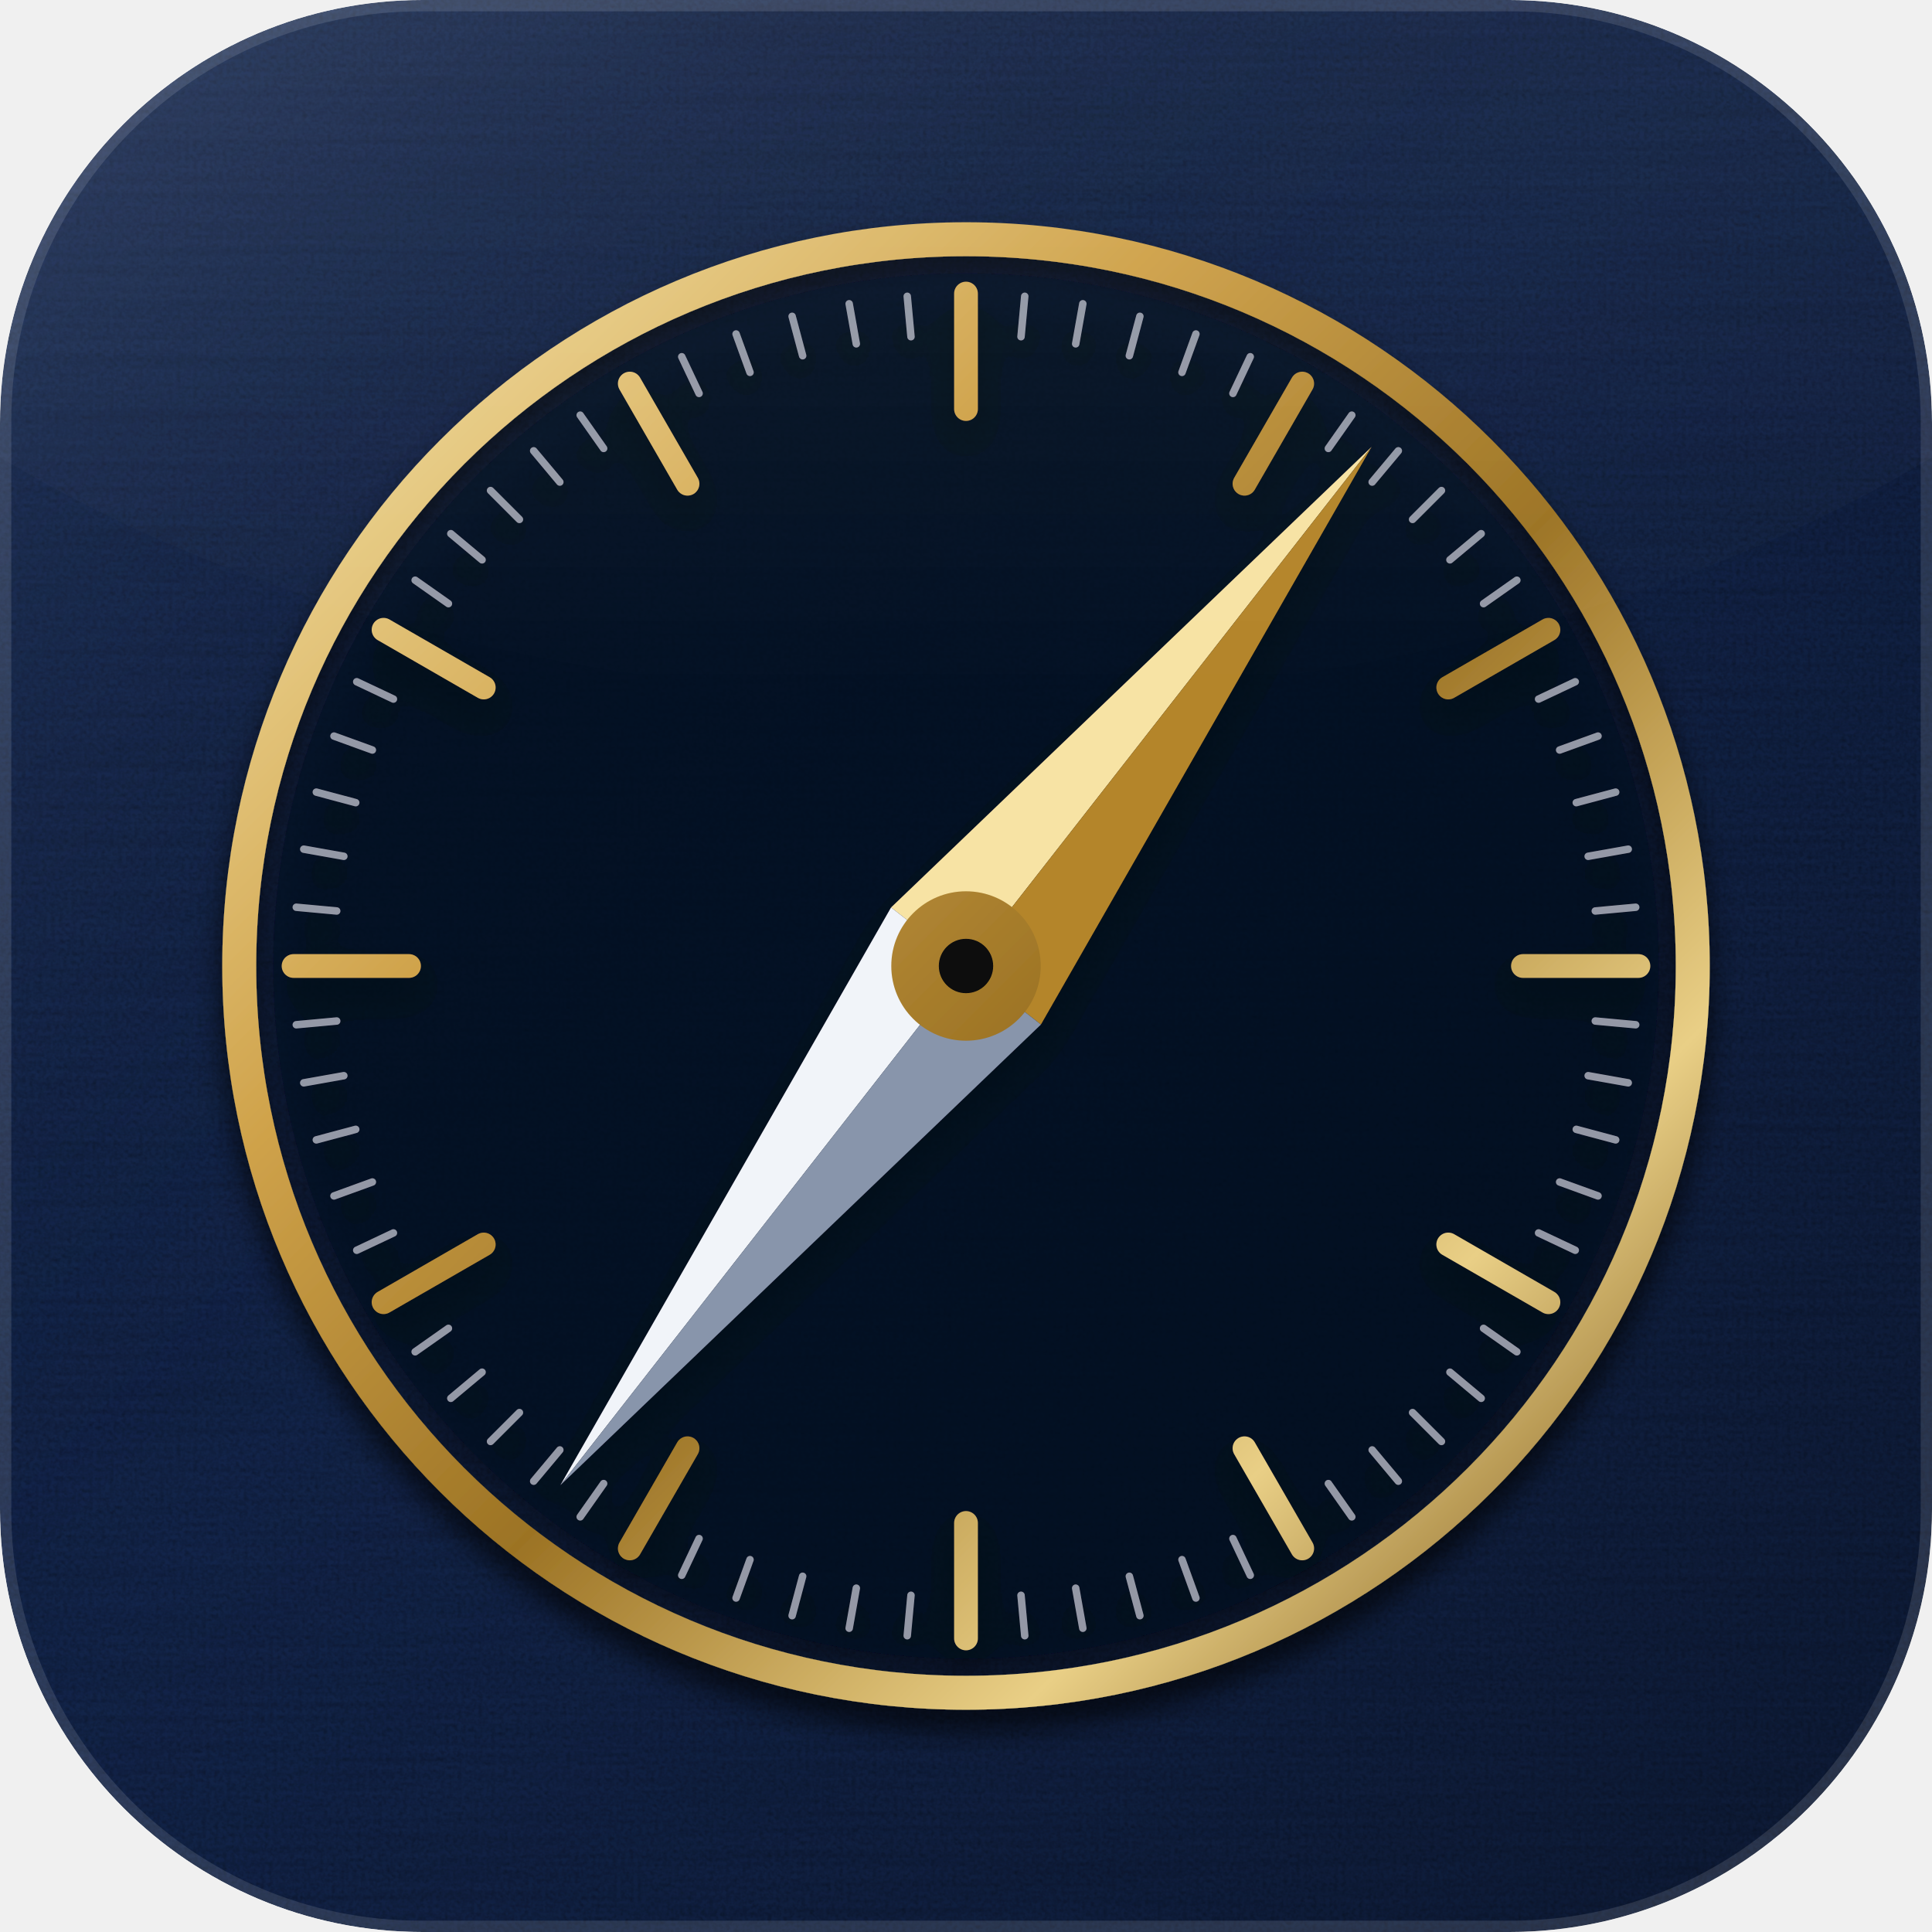
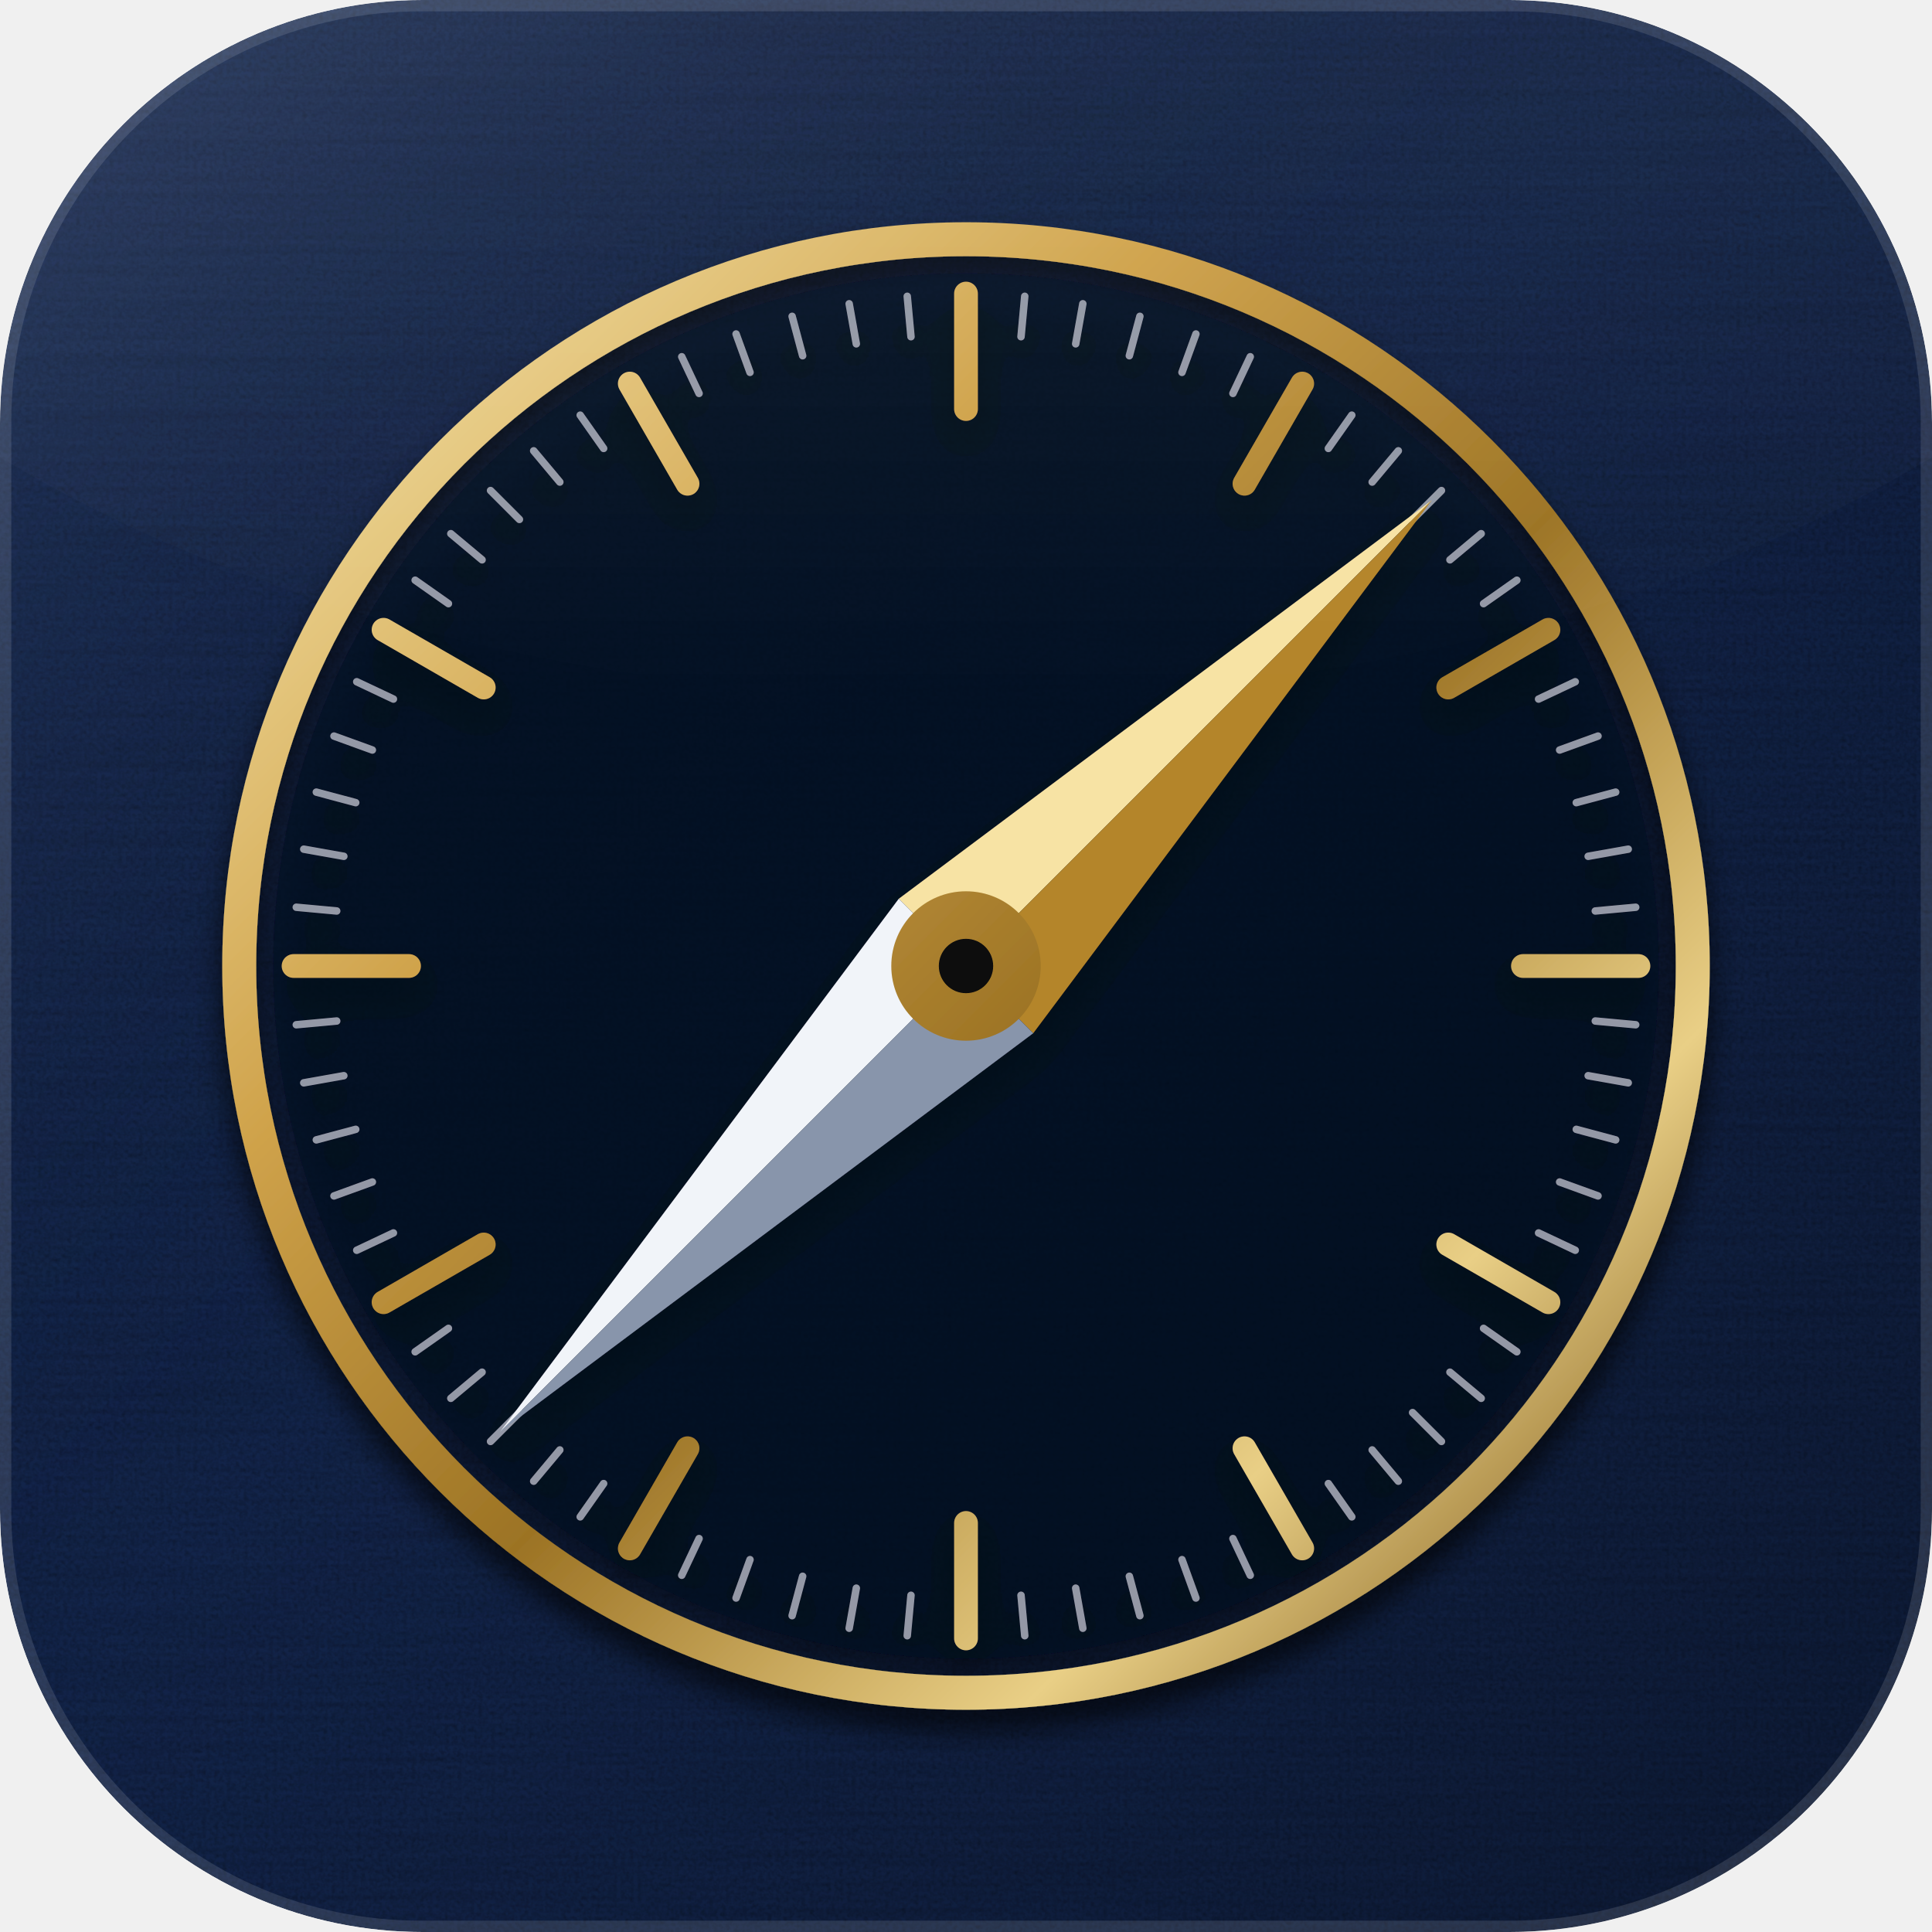
<svg xmlns="http://www.w3.org/2000/svg" width="512" height="512" viewBox="0 0 512 512" role="img">
  <defs>
    <filter id="lfx1" x="0" y="0" width="100%" height="100%" color-interpolation-filters="sRGB">
      <feTurbulence type="fractalNoise" baseFrequency=".17" numOctaves="2" seed="7" result="n" />
      <feDiffuseLighting in="n" surfaceScale="1.5" diffuseConstant="1.05" lighting-color="#fff" result="d">
        <feDistantLight azimuth="225" elevation="56" />
      </feDiffuseLighting>
      <feComponentTransfer in="d" result="d2">
        <feFuncR type="linear" slope=".5" intercept=".5" />
        <feFuncG type="linear" slope=".5" intercept=".5" />
        <feFuncB type="linear" slope=".5" intercept=".5" />
      </feComponentTransfer>
      <feBlend in="SourceGraphic" in2="d2" mode="multiply" result="m" />
      <feComposite in="m" in2="SourceAlpha" operator="in" />
    </filter>
    <filter id="afx1" x="0" y="0" width="100%" height="100%" color-interpolation-filters="sRGB">
      <feTurbulence type="fractalNoise" baseFrequency=".9" numOctaves="2" seed="3" result="n" />
      <feColorMatrix in="n" type="matrix" values=".33 .33 .33 0 0 .33 .33 .33 0 0 .33 .33 .33 0 0 0 0 0 0 1" result="g" />
      <feComponentTransfer in="g" result="g2">
        <feFuncR type="linear" slope=".7" intercept=".58" />
        <feFuncG type="linear" slope=".7" intercept=".58" />
        <feFuncB type="linear" slope=".7" intercept=".58" />
      </feComponentTransfer>
      <feTurbulence type="fractalNoise" baseFrequency=".012 .55" numOctaves="2" seed="11" result="s" />
      <feColorMatrix in="s" type="matrix" values=".33 .33 .33 0 0 .33 .33 .33 0 0 .33 .33 .33 0 0 0 0 0 0 1" result="sg" />
      <feComponentTransfer in="sg" result="s2">
        <feFuncR type="linear" slope=".3" intercept=".82" />
        <feFuncG type="linear" slope=".3" intercept=".82" />
        <feFuncB type="linear" slope=".3" intercept=".82" />
      </feComponentTransfer>
      <feBlend in="SourceGraphic" in2="g2" mode="multiply" result="m1" />
      <feBlend in="m1" in2="s2" mode="multiply" result="m2" />
      <feComposite in="m2" in2="SourceAlpha" operator="in" />
    </filter>
    <filter id="shx1" x="-25%" y="-25%" width="150%" height="150%">
      <feGaussianBlur in="SourceAlpha" stdDeviation="4" result="b" />
      <feOffset in="b" dy="5" result="o" />
      <feComponentTransfer in="o" result="o2">
        <feFuncA type="linear" slope=".75" />
      </feComponentTransfer>
      <feMerge>
        <feMergeNode in="o2" />
        <feMergeNode in="SourceGraphic" />
      </feMerge>
    </filter>
    <filter id="dbx1" x="-20%" y="-20%" width="140%" height="140%">
      <feGaussianBlur in="SourceAlpha" stdDeviation="1.3" result="b" />
      <feOffset in="b" dx="2.4" dy="2.4" result="h" />
      <feFlood flood-color="#fff" flood-opacity=".75" />
      <feComposite in2="h" operator="in" result="H" />
      <feOffset in="b" dx="-2.2" dy="-2.2" result="d" />
      <feFlood flood-color="#000" flood-opacity=".6" />
      <feComposite in2="d" operator="in" result="D" />
      <feMerge>
        <feMergeNode in="H" />
        <feMergeNode in="D" />
        <feMergeNode in="SourceGraphic" />
      </feMerge>
    </filter>
    <filter id="gwx1" x="-30%" y="-30%" width="160%" height="160%">
      <feGaussianBlur stdDeviation="7" />
    </filter>
    <clipPath id="cx1">
      <rect width="512" height="512" rx="112" />
    </clipPath>
    <linearGradient id="gx1" gradientUnits="userSpaceOnUse" x1="60" y1="60" x2="452" y2="452">
      <stop offset="0" stop-color="#f4e1a4" />
      <stop offset="0.3" stop-color="#cfa24a" />
      <stop offset="0.55" stop-color="#9c7324" />
      <stop offset="0.8" stop-color="#e9cf86" />
      <stop offset="1" stop-color="#7e5a1a" />
    </linearGradient>
    <linearGradient id="ayx1" gradientUnits="userSpaceOnUse" x1="0" y1="0" x2="512" y2="512">
      <stop offset="0" stop-color="#9fb6e6" stop-opacity="0.16" />
      <stop offset="0.45" stop-color="#000" stop-opacity="0" />
      <stop offset="1" stop-color="#000" stop-opacity="0.28" />
    </linearGradient>
    <linearGradient id="glx1" x1="0" y1="0" x2="0" y2="1">
      <stop offset="0" stop-color="#fff" stop-opacity=".12" />
      <stop offset="1" stop-color="#fff" stop-opacity="0" />
    </linearGradient>
  </defs>
  <rect width="512" height="512" rx="112" fill="#12244a" filter="url(#afx1)" />
  <rect width="512" height="512" rx="112" fill="url(#ayx1)" />
  <g filter="url(#shx1)">
    <g transform="translate(256 256) scale(0.9) translate(-256 -256)">
      <circle cx="256" cy="256" r="214" fill="none" stroke="url(#gx1)" stroke-width="10" />
      <circle cx="256" cy="256" r="204" fill="#050b1c" fill-opacity=".62" />
      <line x1="420.0" y1="256.0" x2="454.0" y2="256.0" stroke="url(#gx1)" stroke-width="7" stroke-linecap="round" />
      <line x1="441.3" y1="272.2" x2="453.2" y2="273.3" stroke="#e8edf5" stroke-width="2.2" stroke-linecap="round" opacity="0.6" />
      <line x1="439.2" y1="288.3" x2="451.0" y2="290.4" stroke="#e8edf5" stroke-width="2.2" stroke-linecap="round" opacity="0.6" />
      <line x1="435.7" y1="304.1" x2="447.3" y2="307.2" stroke="#e8edf5" stroke-width="2.2" stroke-linecap="round" opacity="0.6" />
      <line x1="430.8" y1="319.6" x2="442.1" y2="323.7" stroke="#e8edf5" stroke-width="2.2" stroke-linecap="round" opacity="0.6" />
      <line x1="424.6" y1="334.6" x2="435.4" y2="339.7" stroke="#e8edf5" stroke-width="2.2" stroke-linecap="round" opacity="0.6" />
      <line x1="398.0" y1="338.0" x2="427.5" y2="355.0" stroke="url(#gx1)" stroke-width="7" stroke-linecap="round" />
      <line x1="408.4" y1="362.7" x2="418.2" y2="369.6" stroke="#e8edf5" stroke-width="2.2" stroke-linecap="round" opacity="0.6" />
      <line x1="398.5" y1="375.6" x2="407.7" y2="383.3" stroke="#e8edf5" stroke-width="2.2" stroke-linecap="round" opacity="0.6" />
      <line x1="387.5" y1="387.5" x2="396.0" y2="396.0" stroke="#e8edf5" stroke-width="2.2" stroke-linecap="round" opacity="0.6" />
      <line x1="375.6" y1="398.5" x2="383.3" y2="407.7" stroke="#e8edf5" stroke-width="2.2" stroke-linecap="round" opacity="0.6" />
      <line x1="362.7" y1="408.4" x2="369.6" y2="418.2" stroke="#e8edf5" stroke-width="2.2" stroke-linecap="round" opacity="0.6" />
      <line x1="338.0" y1="398.0" x2="355.0" y2="427.5" stroke="url(#gx1)" stroke-width="7" stroke-linecap="round" />
      <line x1="334.6" y1="424.6" x2="339.7" y2="435.4" stroke="#e8edf5" stroke-width="2.2" stroke-linecap="round" opacity="0.6" />
      <line x1="319.6" y1="430.8" x2="323.7" y2="442.1" stroke="#e8edf5" stroke-width="2.2" stroke-linecap="round" opacity="0.6" />
      <line x1="304.1" y1="435.7" x2="307.2" y2="447.3" stroke="#e8edf5" stroke-width="2.2" stroke-linecap="round" opacity="0.6" />
      <line x1="288.3" y1="439.2" x2="290.4" y2="451.0" stroke="#e8edf5" stroke-width="2.2" stroke-linecap="round" opacity="0.6" />
      <line x1="272.2" y1="441.3" x2="273.3" y2="453.2" stroke="#e8edf5" stroke-width="2.2" stroke-linecap="round" opacity="0.6" />
      <line x1="256.0" y1="420.0" x2="256.0" y2="454.0" stroke="url(#gx1)" stroke-width="7" stroke-linecap="round" />
      <line x1="239.8" y1="441.3" x2="238.7" y2="453.2" stroke="#e8edf5" stroke-width="2.2" stroke-linecap="round" opacity="0.6" />
      <line x1="223.7" y1="439.2" x2="221.6" y2="451.0" stroke="#e8edf5" stroke-width="2.2" stroke-linecap="round" opacity="0.6" />
      <line x1="207.9" y1="435.7" x2="204.8" y2="447.3" stroke="#e8edf5" stroke-width="2.2" stroke-linecap="round" opacity="0.6" />
      <line x1="192.4" y1="430.8" x2="188.3" y2="442.1" stroke="#e8edf5" stroke-width="2.2" stroke-linecap="round" opacity="0.6" />
      <line x1="177.4" y1="424.6" x2="172.3" y2="435.4" stroke="#e8edf5" stroke-width="2.2" stroke-linecap="round" opacity="0.6" />
      <line x1="174.0" y1="398.0" x2="157.0" y2="427.5" stroke="url(#gx1)" stroke-width="7" stroke-linecap="round" />
      <line x1="149.3" y1="408.4" x2="142.4" y2="418.2" stroke="#e8edf5" stroke-width="2.2" stroke-linecap="round" opacity="0.6" />
      <line x1="136.4" y1="398.5" x2="128.7" y2="407.7" stroke="#e8edf5" stroke-width="2.2" stroke-linecap="round" opacity="0.6" />
      <line x1="124.5" y1="387.5" x2="116.0" y2="396.0" stroke="#e8edf5" stroke-width="2.2" stroke-linecap="round" opacity="0.6" />
      <line x1="113.5" y1="375.6" x2="104.3" y2="383.3" stroke="#e8edf5" stroke-width="2.2" stroke-linecap="round" opacity="0.6" />
      <line x1="103.6" y1="362.7" x2="93.8" y2="369.6" stroke="#e8edf5" stroke-width="2.2" stroke-linecap="round" opacity="0.6" />
      <line x1="114.0" y1="338.0" x2="84.5" y2="355.0" stroke="url(#gx1)" stroke-width="7" stroke-linecap="round" />
      <line x1="87.4" y1="334.6" x2="76.6" y2="339.7" stroke="#e8edf5" stroke-width="2.2" stroke-linecap="round" opacity="0.6" />
      <line x1="81.2" y1="319.6" x2="69.9" y2="323.7" stroke="#e8edf5" stroke-width="2.2" stroke-linecap="round" opacity="0.6" />
      <line x1="76.3" y1="304.1" x2="64.7" y2="307.2" stroke="#e8edf5" stroke-width="2.2" stroke-linecap="round" opacity="0.6" />
      <line x1="72.8" y1="288.3" x2="61.0" y2="290.4" stroke="#e8edf5" stroke-width="2.2" stroke-linecap="round" opacity="0.6" />
      <line x1="70.7" y1="272.2" x2="58.8" y2="273.3" stroke="#e8edf5" stroke-width="2.2" stroke-linecap="round" opacity="0.6" />
      <line x1="92.0" y1="256.0" x2="58.0" y2="256.0" stroke="url(#gx1)" stroke-width="7" stroke-linecap="round" />
      <line x1="70.7" y1="239.8" x2="58.8" y2="238.7" stroke="#e8edf5" stroke-width="2.2" stroke-linecap="round" opacity="0.6" />
      <line x1="72.8" y1="223.7" x2="61.0" y2="221.6" stroke="#e8edf5" stroke-width="2.2" stroke-linecap="round" opacity="0.6" />
      <line x1="76.3" y1="207.9" x2="64.7" y2="204.8" stroke="#e8edf5" stroke-width="2.2" stroke-linecap="round" opacity="0.6" />
      <line x1="81.2" y1="192.4" x2="69.9" y2="188.3" stroke="#e8edf5" stroke-width="2.2" stroke-linecap="round" opacity="0.6" />
      <line x1="87.4" y1="177.4" x2="76.6" y2="172.3" stroke="#e8edf5" stroke-width="2.2" stroke-linecap="round" opacity="0.6" />
      <line x1="114.0" y1="174.0" x2="84.5" y2="157.0" stroke="url(#gx1)" stroke-width="7" stroke-linecap="round" />
      <line x1="103.6" y1="149.3" x2="93.8" y2="142.4" stroke="#e8edf5" stroke-width="2.2" stroke-linecap="round" opacity="0.6" />
      <line x1="113.5" y1="136.4" x2="104.3" y2="128.7" stroke="#e8edf5" stroke-width="2.2" stroke-linecap="round" opacity="0.6" />
      <line x1="124.5" y1="124.5" x2="116.0" y2="116.0" stroke="#e8edf5" stroke-width="2.2" stroke-linecap="round" opacity="0.6" />
      <line x1="136.4" y1="113.5" x2="128.7" y2="104.3" stroke="#e8edf5" stroke-width="2.2" stroke-linecap="round" opacity="0.6" />
      <line x1="149.3" y1="103.6" x2="142.4" y2="93.8" stroke="#e8edf5" stroke-width="2.2" stroke-linecap="round" opacity="0.6" />
      <line x1="174.0" y1="114.0" x2="157.0" y2="84.5" stroke="url(#gx1)" stroke-width="7" stroke-linecap="round" />
      <line x1="177.4" y1="87.4" x2="172.3" y2="76.6" stroke="#e8edf5" stroke-width="2.2" stroke-linecap="round" opacity="0.6" />
      <line x1="192.4" y1="81.2" x2="188.3" y2="69.9" stroke="#e8edf5" stroke-width="2.2" stroke-linecap="round" opacity="0.6" />
      <line x1="207.9" y1="76.3" x2="204.8" y2="64.7" stroke="#e8edf5" stroke-width="2.2" stroke-linecap="round" opacity="0.6" />
      <line x1="223.7" y1="72.8" x2="221.6" y2="61.0" stroke="#e8edf5" stroke-width="2.2" stroke-linecap="round" opacity="0.6" />
      <line x1="239.8" y1="70.7" x2="238.7" y2="58.8" stroke="#e8edf5" stroke-width="2.2" stroke-linecap="round" opacity="0.6" />
      <line x1="256.0" y1="92.0" x2="256.0" y2="58.0" stroke="url(#gx1)" stroke-width="7" stroke-linecap="round" />
      <line x1="272.2" y1="70.7" x2="273.3" y2="58.8" stroke="#e8edf5" stroke-width="2.2" stroke-linecap="round" opacity="0.6" />
      <line x1="288.3" y1="72.8" x2="290.4" y2="61.0" stroke="#e8edf5" stroke-width="2.2" stroke-linecap="round" opacity="0.6" />
      <line x1="304.1" y1="76.3" x2="307.2" y2="64.7" stroke="#e8edf5" stroke-width="2.2" stroke-linecap="round" opacity="0.6" />
      <line x1="319.6" y1="81.2" x2="323.7" y2="69.9" stroke="#e8edf5" stroke-width="2.2" stroke-linecap="round" opacity="0.6" />
      <line x1="334.6" y1="87.4" x2="339.7" y2="76.6" stroke="#e8edf5" stroke-width="2.2" stroke-linecap="round" opacity="0.6" />
      <line x1="338.0" y1="114.0" x2="355.0" y2="84.5" stroke="url(#gx1)" stroke-width="7" stroke-linecap="round" />
      <line x1="362.7" y1="103.6" x2="369.6" y2="93.8" stroke="#e8edf5" stroke-width="2.2" stroke-linecap="round" opacity="0.6" />
      <line x1="375.6" y1="113.5" x2="383.3" y2="104.3" stroke="#e8edf5" stroke-width="2.2" stroke-linecap="round" opacity="0.6" />
      <line x1="387.5" y1="124.5" x2="396.0" y2="116.0" stroke="#e8edf5" stroke-width="2.2" stroke-linecap="round" opacity="0.6" />
      <line x1="398.5" y1="136.4" x2="407.7" y2="128.7" stroke="#e8edf5" stroke-width="2.2" stroke-linecap="round" opacity="0.6" />
      <line x1="408.4" y1="149.3" x2="418.2" y2="142.4" stroke="#e8edf5" stroke-width="2.2" stroke-linecap="round" opacity="0.6" />
      <line x1="398.0" y1="174.0" x2="427.5" y2="157.0" stroke="url(#gx1)" stroke-width="7" stroke-linecap="round" />
      <line x1="424.6" y1="177.4" x2="435.4" y2="172.3" stroke="#e8edf5" stroke-width="2.2" stroke-linecap="round" opacity="0.6" />
      <line x1="430.8" y1="192.4" x2="442.1" y2="188.3" stroke="#e8edf5" stroke-width="2.2" stroke-linecap="round" opacity="0.6" />
      <line x1="435.7" y1="207.9" x2="447.3" y2="204.8" stroke="#e8edf5" stroke-width="2.2" stroke-linecap="round" opacity="0.6" />
      <line x1="439.2" y1="223.7" x2="451.0" y2="221.6" stroke="#e8edf5" stroke-width="2.2" stroke-linecap="round" opacity="0.6" />
      <line x1="441.3" y1="239.8" x2="453.2" y2="238.7" stroke="#e8edf5" stroke-width="2.2" stroke-linecap="round" opacity="0.6" />
-       <g transform="rotate(38 256 256)">
+       <g transform="rotate(45 256 256)">
        <polygon points="256,62 228,256 256,256" fill="#f7e3a4" />
        <polygon points="256,62 284,256 256,256" fill="#b4852a" />
        <polygon points="256,450 228,256 256,256" fill="#f1f4f9" />
        <polygon points="256,450 284,256 256,256" fill="#8895ab" />
      </g>
      <circle cx="256" cy="256" r="22" fill="url(#gx1)" />
      <circle cx="256" cy="256" r="8" fill="#07090d" />
    </g>
  </g>
  <g clip-path="url(#cx1)">
    <ellipse cx="256" cy="-30" rx="360" ry="215" fill="url(#glx1)" />
  </g>
  <rect x="1.5" y="1.5" width="509" height="509" rx="110" fill="none" stroke="#fff" stroke-opacity=".12" stroke-width="3" />
</svg>
